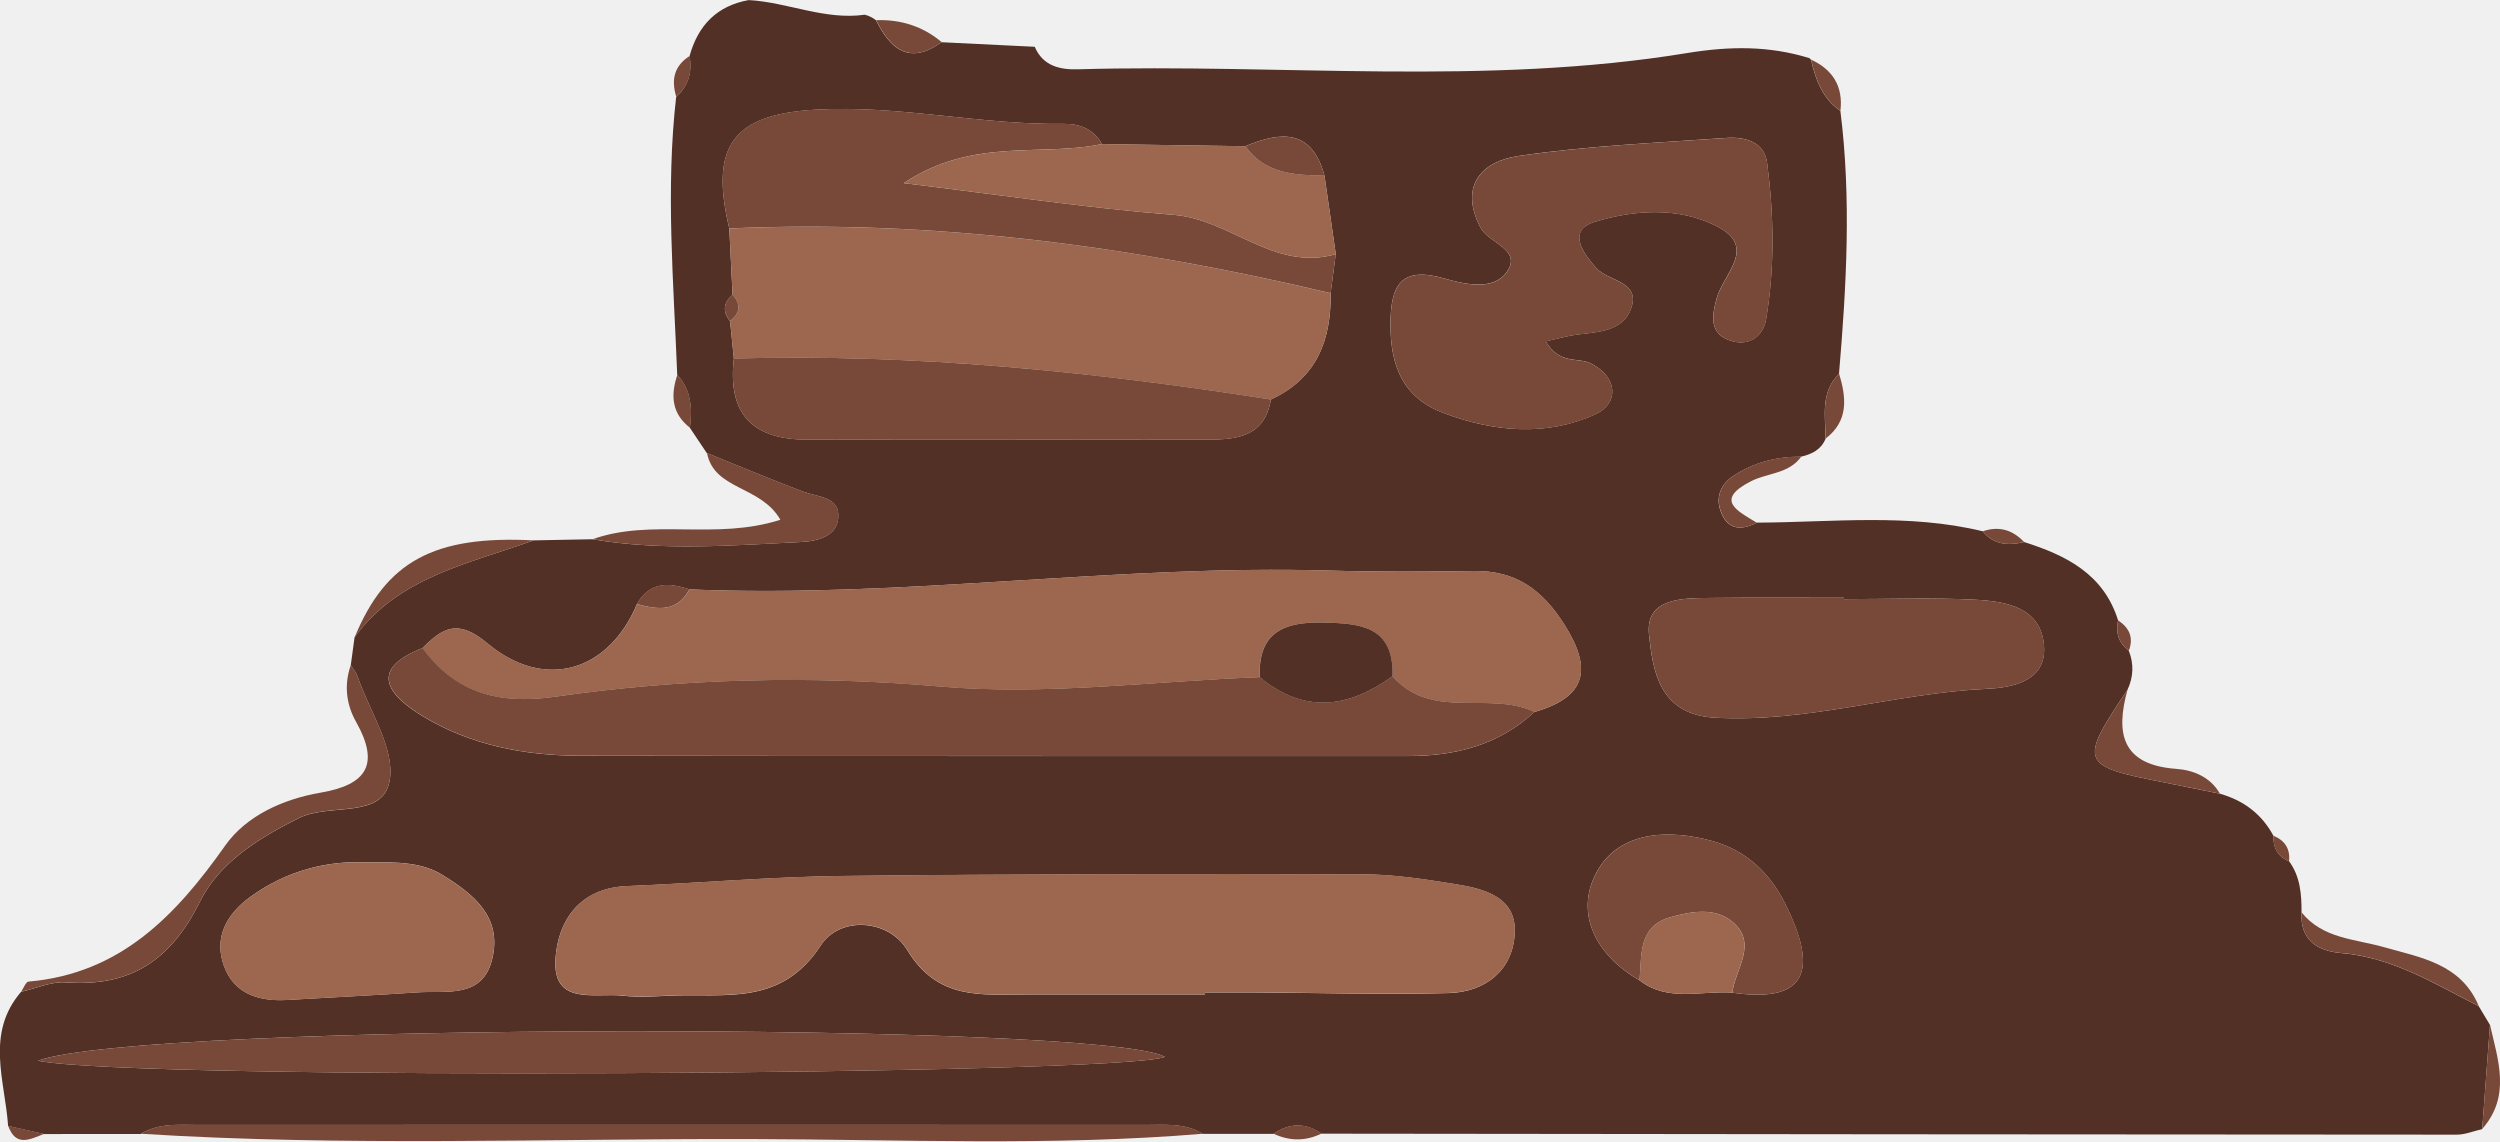
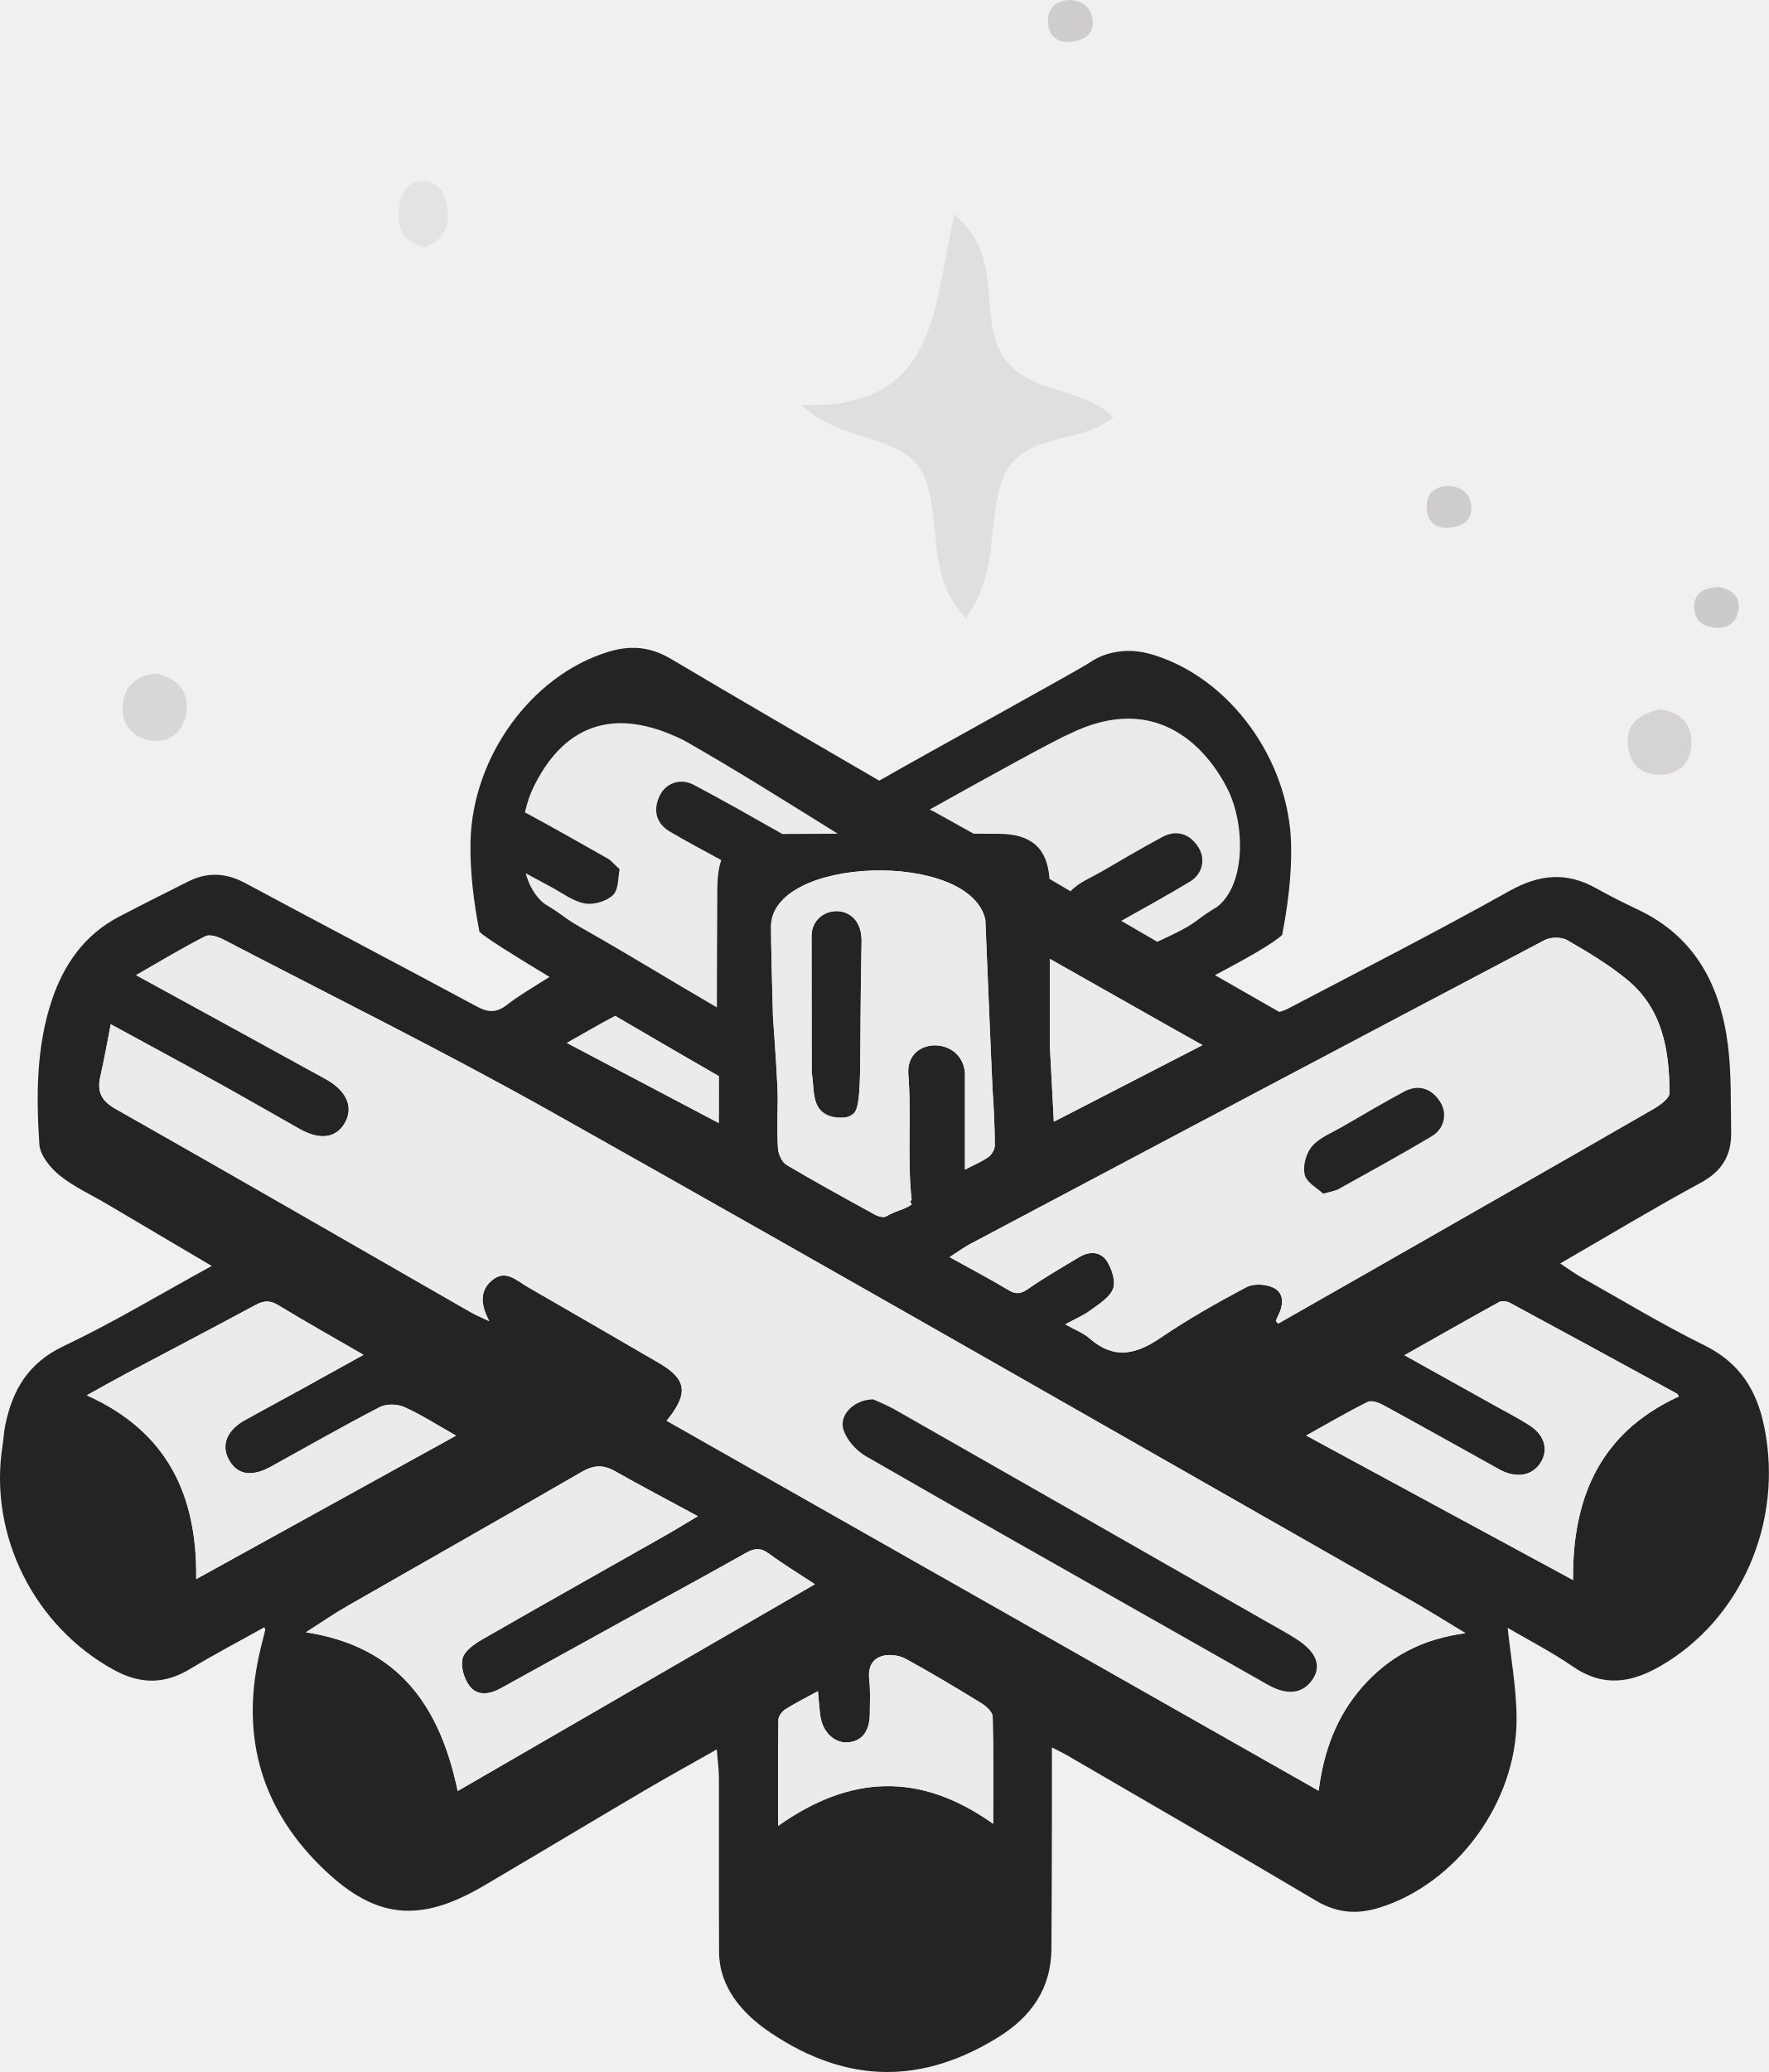
- <svg xmlns="http://www.w3.org/2000/svg" id="Layer_2" data-name="Layer 2" viewBox="0 0 329.77 150.55">
+ <svg xmlns="http://www.w3.org/2000/svg" id="Layer_2" data-name="Layer 2" viewBox="0 0 388.85 455.35">
  <defs>
    <style>
      .cls-1 {
-         fill: #784938;
+         fill: #e4e3e3;
      }

-       .cls-1, .cls-2, .cls-3, .cls-4 {
+       .cls-1, .cls-2, .cls-3, .cls-4, .cls-5, .cls-6, .cls-7, .cls-8, .cls-9, .cls-10, .cls-11 {
        stroke-width: 0px;
      }

      .cls-2 {
-         fill: #df573e;
-       }
- 
-       .cls-3 {
-         fill: #523025;
+         fill: #d5d4d3;
      }

      .cls-4 {
-         fill: #9c674e;
+         fill: none;
+       }
+ 
+       .cls-5 {
+         fill: #dfdfdf;
+       }
+ 
+       .cls-6 {
+         fill: #fff;
+       }
+ 
+       .cls-7 {
+         fill: #cecccd;
+       }
+ 
+       .cls-8 {
+         fill: #cccbcb;
+       }
+ 
+       .cls-9 {
+         fill: #d8d7d7;
+       }
+ 
+       .cls-10 {
+         fill: #ecebeb;
+       }
+ 
+       .cls-11 {
+         fill: #242424;
      }
    </style>
  </defs>
  <g id="Layer_1-2" data-name="Layer 1">
    <g>
-       <path class="cls-3" d="m231.73,68.94c9.95-.04,19.95-1.25,29.81,1.14,1.47,1.83,3.39,1.9,5.46,1.42,5.54,1.75,10.49,4.22,12.39,10.33-.35,1.63.07,2.98,1.42,4.01.68,1.74.61,3.45-.17,5.13-6.44,9.59-6.26,10.06,4.63,12.2,2.52.5,5.04,1.02,7.56,1.53,3.11.88,5.51,2.67,7.05,5.54-.05,1.58.57,2.75,2.08,3.38,1.47,2.02,1.64,4.36,1.63,6.73-.21,3.71,2.15,5.1,5.26,5.37,6.75.57,12.31,4.06,18.11,7,.5.82,1,1.65,1.49,2.48-.35,4.58-.69,9.16-1.03,13.74-1.12.25-2.23.73-3.35.73-49.92-.02-99.83-.07-149.75-.13-2.12-1.46-4.23-1.43-6.33.03-3.11,0-6.21,0-9.32,0-2.36-1.46-5.01-1.18-7.6-1.18-41.64-.02-83.28-.02-124.91,0-2.58,0-5.23-.27-7.6,1.19-4.25,0-8.5,0-12.75.01-1.58-.35-3.16-.71-4.74-1.06-.41-5.99-3.02-12.2,1.71-17.7,1.97-.44,3.97-1.38,5.9-1.24,8.54.62,13.87-2.92,17.72-10.7,2.52-5.09,7.7-8.33,13.05-10.99,4.04-2,11.06.2,11.95-4.92.73-4.21-2.65-9.15-4.24-13.75-.18-.53-.59-.99-.89-1.48.17-1.23.34-2.46.5-3.69,5.84-8.01,15.1-9.69,23.6-12.78,2.59-.05,5.18-.1,7.77-.15,9.12,1.56,18.29.82,27.43.37,2.2-.11,5.1-.71,5.01-3.62-.07-2.37-2.82-2.33-4.66-3.03-4.26-1.61-8.46-3.38-12.69-5.09-.74-1.11-1.49-2.22-2.23-3.33.32-2.54.19-4.97-1.67-6.99-.47-12.22-1.54-24.43-.14-36.65,1.63-1.46,2.13-3.29,1.77-5.4,1.11-4.03,3.59-6.62,7.8-7.38,5.15.29,10.04,2.68,15.32,1.93.54.14,1.03.39,1.47.73,1.92,3.85,4.42,5.94,8.65,2.9,4.1.2,8.19.4,12.29.6,1.09,2.56,3.34,3.04,5.73,2.97,26.78-.76,53.67,2.23,80.31-2.14,5.61-.92,10.82-.98,16.15.67,0,0,.2.2.2.2.62,2.63,1.49,5.12,3.88,6.75,1.46,11.57.8,23.12-.18,34.68-2.47,2.47-1.81,5.58-1.77,8.57-.59,1.45-1.82,2.04-3.23,2.37-3.24-.02-6.29.77-8.98,2.57-1.53,1.03-2.31,2.63-1.68,4.5.85,2.52,2.62,2.77,4.79,1.64Zm-3.23,62c10.66,1.56,10.95-3.8,6.97-11.75-2.02-4.04-5.14-6.98-9.46-8.21-5.86-1.67-12.44-1.37-15.39,4.04-2.98,5.47-.09,11,5.63,14.28,3.76,2.94,8.13,1.34,12.24,1.64ZM164.28,19.29c-6.31-.09-12.61-.19-18.92-.28-1.11-2-2.96-2.7-5.07-2.67-10.95.16-21.71-2.51-32.72-1.87-10.83.63-14,4.72-11.37,15.67.14,2.92.29,5.83.43,8.75-1.23,1.05-1.34,2.21-.33,3.47.17,1.64.33,3.29.5,4.93-.84,7.32,2.45,10.73,9.79,10.7,17.53-.07,35.06,0,52.59,0,3.92,0,7.64-.34,8.46-5.3,6.04-2.76,7.98-7.83,7.88-14.03.23-1.72.45-3.43.68-5.15-.5-3.45-.99-6.89-1.49-10.34-1.66-6.17-5.73-5.86-10.43-3.89Zm-80.26,60.39c-3.72,8.88-12.16,11.51-19.73,5.18-3.93-3.28-5.89-2.03-8.56.63-7.67,2.99-3.96,6.56.02,8.98,6.27,3.81,13.45,5.21,20.76,5.22,36.4.07,72.8.02,109.2.04,6.26,0,11.97-1.44,16.68-5.81,6.82-1.95,7.72-5.59,3.97-11.52-2.9-4.59-6.4-7.14-11.87-7.07-6.33.08-12.67.13-19-.06-28.24-.84-56.31,3.67-84.55,2.48-2.74-.92-5.26-1.02-6.92,1.94Zm74.92,51.49c0-.09,0-.18,0-.26,2.03,0,4.05-.01,6.08,0,8.68.05,17.37.31,26.04.09,4.9-.13,8.54-3.04,8.75-7.97.2-4.76-4.12-5.81-7.91-6.41-3.99-.64-8.03-1.27-12.05-1.28-22.87-.05-45.74-.05-68.61.21-9.53.11-19.05.95-28.58,1.34-6.2.26-9.06,4.55-9.39,9.56-.43,6.34,5.33,4.46,8.99,4.9,2,.24,4.05.08,6.07-.01,7.21-.33,14.69,1.44,19.93-6.62,2.57-3.95,8.97-3.43,11.39.57,4.08,6.74,9.86,5.88,15.83,5.89,7.82,0,15.63,0,23.45,0Zm44.96-86.15c1.77-.39,2.85-.71,3.95-.86,2.86-.39,6.27-.39,7.33-3.54,1.2-3.57-3.03-3.48-4.6-5.24-1.85-2.08-3.89-4.99-.21-6.12,5.16-1.58,10.98-2.01,16.05.56,5.49,2.78.88,6.33.02,9.52-.66,2.41-1,4.78,2,5.65,2.31.67,4.14-.62,4.52-2.87,1.16-6.86,1.04-13.79.13-20.66-.36-2.77-2.96-3.44-5.37-3.27-9.18.66-18.41,1.04-27.48,2.39-4.74.71-7.84,3.91-4.95,9.45,1.09,2.09,5.62,2.89,3.41,5.92-1.75,2.4-5.49,1.56-8.18.78-5.81-1.68-7.1.98-7.11,6.08,0,5.45,1.63,9.64,7.01,11.67,6.68,2.52,13.65,3.12,20.11.12,2.96-1.37,2.98-4.81-.7-6.67-1.69-.85-4.1.23-5.94-2.92ZM5,139.92c12.82,2.64,142.99,1.89,148.65-.51-8.07-4.59-134.69-4.6-148.65.51Zm238.24-60.89c0-.06,0-.12,0-.18-5.79,0-11.58-.05-17.36.02-3.77.04-8.92-.13-8.36,4.92.5,4.56,1.27,10.45,8.69,10.88,12.21.69,23.85-3.25,35.89-3.81,3.02-.14,7.82-.87,7.53-5.55-.31-5.16-4.95-5.98-9.04-6.2-5.77-.3-11.57-.08-17.36-.08ZM48.42,113.76c-5.18-.28-10.67,1.07-15.49,4.61-3.03,2.23-4.73,5.28-3.41,8.98,1.33,3.76,4.63,4.77,8.38,4.55,5.72-.34,11.45-.61,17.16-1,3.86-.26,8.66.89,9.9-4.53,1.26-5.48-2.55-8.46-6.58-10.95-2.79-1.72-6.03-1.71-9.95-1.67Z" />
-       <path class="cls-1" d="m18.57,149.56c2.37-1.46,5.01-1.19,7.6-1.19,41.64-.01,83.28-.01,124.91,0,2.58,0,5.23-.28,7.6,1.18-19.87,1.66-39.78.75-59.66.7-26.81-.07-53.65,1-80.45-.7Z" />
-       <path class="cls-1" d="m46.27,87.74c.3.49.7.95.89,1.48,1.59,4.6,4.98,9.54,4.24,13.75-.89,5.11-7.91,2.91-11.95,4.92-5.35,2.66-10.53,5.9-13.05,10.99-3.85,7.78-9.18,11.32-17.72,10.7-1.93-.14-3.93.8-5.9,1.24.33-.46.62-1.31.98-1.34,12.09-1.05,19.4-8.66,25.95-17.95,2.78-3.94,7.67-6.13,12.57-6.97,6.14-1.05,7.83-3.76,4.69-9.34-1.3-2.3-1.61-4.88-.7-7.48Z" />
-       <path class="cls-1" d="m93.25,59.76c4.23,1.71,8.43,3.47,12.69,5.09,1.83.69,4.59.66,4.66,3.03.08,2.9-2.81,3.51-5.01,3.62-9.14.46-18.31,1.19-27.43-.37,7.77-2.78,16.27.17,24.78-2.57-2.61-4.54-8.73-3.89-9.68-8.8Z" />
-       <path class="cls-1" d="m70.38,71.28c-8.5,3.09-17.77,4.77-23.6,12.78,4.13-10.02,10.48-13.46,23.6-12.78Z" />
-       <path class="cls-1" d="m326.96,132.71c-5.8-2.94-11.36-6.43-18.11-7-3.11-.26-5.47-1.66-5.26-5.37,2.79,3.49,7.05,3.51,10.85,4.59,4.92,1.4,10.2,2.2,12.53,7.78Z" />
-       <path class="cls-1" d="m292.83,104.7c-2.52-.51-5.04-1.04-7.56-1.53-10.89-2.14-11.07-2.61-4.63-12.2-1.61,5.79-.76,9.92,6.43,10.45,2.22.16,4.49,1.05,5.76,3.28Z" />
-       <path class="cls-1" d="m231.73,68.94c-2.17,1.14-3.94.88-4.79-1.64-.63-1.87.14-3.47,1.68-4.5,2.69-1.81,5.73-2.6,8.98-2.57-1.62,2.28-4.42,2.13-6.61,3.24-4.93,2.51-1.75,3.95.74,5.48Z" />
-       <path class="cls-1" d="m327.42,148.92c.34-4.58.69-9.16,1.03-13.74,1.07,4.69,2.78,9.42-1.03,13.74Z" />
-       <path class="cls-1" d="m240.82,57.85c-.04-2.99-.7-6.1,1.77-8.57.96,3.18,1.28,6.22-1.77,8.57Z" />
-       <path class="cls-1" d="m89.35,49.44c1.86,2.02,1.99,4.45,1.67,6.99-2.43-1.88-2.58-4.31-1.67-6.99Z" />
-       <path class="cls-1" d="m168,149.55c2.11-1.46,4.22-1.49,6.33-.03-2.11,1.03-4.22,1.02-6.33.03Z" />
-       <path class="cls-1" d="m242.77,14.61c-2.38-1.62-3.26-4.11-3.88-6.75,2.88,1.34,4.25,3.54,3.88,6.75Z" />
-       <path class="cls-1" d="m267,71.5c-2.07.48-4,.41-5.46-1.42,2.14-.73,3.94-.19,5.46,1.42Z" />
-       <path class="cls-1" d="m1.08,148.51c1.58.35,3.16.71,4.74,1.06-1.82.69-3.72,1.8-4.74-1.06Z" />
-       <path class="cls-1" d="m90.98,7.38c.36,2.11-.14,3.94-1.77,5.4-.69-2.22-.31-4.09,1.77-5.4Z" />
-       <path class="cls-1" d="m280.81,85.84c-1.35-1.03-1.77-2.38-1.42-4.01,1.49.98,2.08,2.27,1.42,4.01Z" />
-       <path class="cls-1" d="m301.95,113.62c-1.51-.63-2.13-1.8-2.08-3.38,1.53.61,2.24,1.73,2.08,3.38Z" />
-       <path class="cls-4" d="m158.94,131.16c-7.82,0-15.63,0-23.45,0-5.97,0-11.75.85-15.83-5.89-2.42-4.01-8.82-4.52-11.39-.57-5.25,8.06-12.72,6.28-19.93,6.62-2.02.09-4.08.25-6.07.01-3.66-.44-9.42,1.44-8.99-4.9.34-5.01,3.19-9.3,9.39-9.56,9.53-.39,19.05-1.24,28.58-1.34,22.87-.26,45.74-.27,68.61-.21,4.02,0,8.06.64,12.05,1.28,3.79.61,8.11,1.65,7.91,6.41-.21,4.93-3.85,7.85-8.75,7.97-8.67.22-17.36-.03-26.04-.09-2.03-.01-4.05,0-6.08,0,0,.09,0,.18,0,.26Z" />
-       <path class="cls-4" d="m55.73,85.48c2.67-2.66,4.64-3.91,8.57-.63,7.57,6.33,16.01,3.7,19.73-5.17,2.7.76,5.29,1.11,6.92-1.94,28.24,1.19,56.32-3.32,84.55-2.48,6.33.19,12.67.15,19,.06,5.47-.07,8.97,2.47,11.87,7.07,3.75,5.94,2.86,9.57-3.97,11.53-5.92-2.84-13.57,1.19-18.72-4.71.19-6.7-4.32-6.99-9.3-7.09-5.11-.1-8.47,1.39-8.21,7.21-14.09.53-28.29,2.44-42.23,1.23-17.1-1.48-33.92-1.07-50.75,1.35-7.32,1.05-13.07-.42-17.48-6.42Z" />
-       <path class="cls-1" d="m183.69,89.2c5.15,5.9,12.8,1.87,18.72,4.71-4.71,4.36-10.42,5.81-16.68,5.81-36.4-.02-72.8.03-109.2-.04-7.31-.01-14.49-1.41-20.76-5.22-3.98-2.42-7.69-5.99-.03-8.98,4.41,6,10.15,7.47,17.47,6.42,16.83-2.42,33.65-2.83,50.75-1.35,13.94,1.21,28.14-.7,42.23-1.23,5.87,4.87,11.7,4.08,17.51-.13Z" />
-       <path class="cls-4" d="m96.8,47.29c-.17-1.64-.33-3.29-.5-4.93,1.35-1.04,1.49-2.2.33-3.47-.14-2.92-.29-5.83-.43-8.75,26.87-1.2,53.24,2.33,79.32,8.54.09,6.21-1.85,11.27-7.88,14.03-23.47-3.69-47.03-6.09-70.84-5.41Z" />
-       <path class="cls-1" d="m203.9,45.02c1.83,3.16,4.25,2.07,5.94,2.92,3.68,1.86,3.66,5.29.7,6.67-6.46,3-13.43,2.39-20.11-.12-5.38-2.03-7.01-6.22-7.01-11.67,0-5.1,1.3-7.76,7.11-6.08,2.69.78,6.43,1.63,8.18-.78,2.21-3.03-2.32-3.83-3.41-5.92-2.89-5.54.21-8.74,4.95-9.45,9.08-1.35,18.31-1.74,27.48-2.39,2.41-.17,5.01.5,5.37,3.27.9,6.87,1.03,13.8-.13,20.66-.38,2.25-2.22,3.55-4.52,2.87-3-.88-2.66-3.24-2-5.65.87-3.19,5.47-6.74-.02-9.52-5.07-2.57-10.89-2.14-16.05-.56-3.68,1.13-1.64,4.04.21,6.12,1.57,1.77,5.8,1.67,4.6,5.24-1.06,3.15-4.47,3.15-7.33,3.54-1.1.15-2.18.47-3.95.86Z" />
-       <path class="cls-1" d="m175.52,38.67c-26.08-6.2-52.44-9.74-79.32-8.54-2.64-10.95.54-15.05,11.36-15.67,11.01-.64,21.77,2.03,32.72,1.87,2.12-.03,3.97.67,5.08,2.67-8.07,1.72-16.97-.94-26.16,5.16,13.04,1.58,24.3,3.29,35.61,4.18,7.5.58,13.3,7.53,21.39,5.18-.23,1.72-.45,3.43-.68,5.15Z" />
-       <path class="cls-1" d="m5,139.92c13.96-5.11,140.58-5.1,148.65-.51-5.67,2.41-135.83,3.15-148.65.51Z" />
-       <path class="cls-1" d="m243.24,79.03c5.79,0,11.59-.23,17.36.08,4.09.22,8.73,1.04,9.04,6.2.28,4.68-4.51,5.41-7.53,5.55-12.05.56-23.69,4.5-35.89,3.81-7.42-.42-8.19-6.31-8.69-10.88-.56-5.05,4.59-4.88,8.36-4.92,5.79-.06,11.58-.02,17.36-.02,0,.06,0,.12,0,.18Z" />
-       <path class="cls-1" d="m96.8,47.29c23.8-.67,47.37,1.72,70.84,5.41-.82,4.96-4.55,5.3-8.46,5.3-17.53,0-35.06-.07-52.59,0-7.34.03-10.62-3.39-9.79-10.7Z" />
-       <path class="cls-4" d="m48.42,113.76c3.93-.04,7.17-.05,9.95,1.67,4.03,2.48,7.84,5.47,6.58,10.95-1.25,5.42-6.05,4.26-9.9,4.53-5.72.39-11.44.66-17.16,1-3.75.22-7.04-.8-8.38-4.55-1.31-3.7.38-6.76,3.41-8.98,4.82-3.54,10.31-4.89,15.49-4.61Z" />
-       <path class="cls-4" d="m176.2,33.52c-8.09,2.35-13.89-4.59-21.39-5.18-11.32-.88-22.57-2.6-35.61-4.18,9.19-6.09,18.09-3.44,26.16-5.16,6.31.09,12.61.18,18.92.28,2.59,3.67,6.5,3.8,10.43,3.89.5,3.45.99,6.89,1.49,10.34Z" />
-       <path class="cls-1" d="m216.26,129.3c-5.73-3.28-8.62-8.81-5.63-14.28,2.95-5.41,9.53-5.71,15.39-4.04,4.31,1.23,7.43,4.17,9.46,8.21,3.98,7.94,3.68,13.3-6.97,11.75.37-3.15,3.45-6.49-.02-9.37-2.32-1.93-5.41-1.34-8.12-.59-4.32,1.2-3.79,5.02-4.1,8.32Z" />
-       <path class="cls-4" d="m216.26,129.3c.31-3.3-.22-7.12,4.1-8.32,2.72-.75,5.8-1.34,8.12.59,3.47,2.88.39,6.22.02,9.37-4.11-.3-8.48,1.29-12.24-1.64Z" />
-       <path class="cls-1" d="m174.71,23.18c-3.93-.09-7.84-.22-10.43-3.89,4.7-1.98,8.77-2.28,10.43,3.89Z" />
-       <path class="cls-1" d="m115.57,2.66c3.25-.11,6.15.8,8.65,2.9-4.23,3.04-6.73.95-8.65-2.9Z" />
-       <path class="cls-1" d="m90.94,77.73c-1.63,3.06-4.22,2.7-6.92,1.94,1.66-2.97,4.18-2.86,6.92-1.94Z" />
-       <path class="cls-1" d="m96.63,38.88c1.16,1.28,1.02,2.43-.33,3.47-1.01-1.26-.9-2.42.33-3.47Z" />
-       <path class="cls-2" d="m154.68,4.73s.07-.03.06-.03c0,0-.06.03-.06.03Z" />
-       <path class="cls-3" d="m183.69,89.2c-5.81,4.21-11.64,5-17.51.13-.26-5.82,3.09-7.31,8.21-7.21,4.98.1,9.49.39,9.3,7.09Z" />
+       <path class="cls-10" d="m145.1,174.72c-1.64,3.23-.92,6.24,2.2,8.06,3.71,2.16,7.48,4.2,11.26,6.24-.59,1.64-.85,3.69-.87,6.19-.06,8.72-.08,17.45-.1,26.18-11.2-6.5-16.88-10.15-30.17-17.72-3.66-2.08-3.22-2.34-7.74-5.06-1.99-1.55-3.35-3.94-4.14-6.72,1.9,1.03,3.81,2.06,5.71,3.09,2.41,1.3,4.75,3.11,7.33,3.57,1.96.35,4.81-.5,6.2-1.88,1.25-1.25,1.06-3.96,1.43-5.64-1.31-1.19-1.87-1.92-2.6-2.34-6.06-3.42-12.09-6.88-18.21-10.16.46-2.09,1.13-4.07,2-5.8,4-8,13-20,33-10,10.97,6.23,22.39,13.41,33.76,20.49-4.06.01-8.12.03-12.18.06-6.47-3.65-12.93-7.35-19.5-10.81-2.94-1.54-6.08-.34-7.38,2.25Z" />
+       <path class="cls-6" d="m189.4,206.73c-.54,26.48.2,35.02-1.49,37.7-.53.83-1.28,1.1-2.36,1.17-.02,0-.04.01-.07,0-.34.05-.7.05-1.08.02-3.68-.07-4.85-2.02-5.32-4.44-.03-.16-.06-.33-.09-.49-.03-.18-.06-.35-.08-.53-.02-.19-.05-.38-.07-.58-.02-.21-.04-.41-.06-.62-.1-1.09-.16-2.2-.35-3.22t-.03-30.01c0-7,11-8,11,1Z" />
+       <path class="cls-10" d="m267.57,199.28c-4.52,2.72-4.03,3.06-7.74,5.06-1.29.69-3.23,1.61-5.42,2.64-2.64-1.53-5.31-3.08-7.94-4.61,5.06-2.81,10.12-5.64,15.09-8.61,2.85-1.7,3.45-5,1.93-7.47-1.9-3.08-4.85-4.04-8.03-2.32-4.49,2.42-8.89,5.01-13.31,7.58-2.34,1.36-5.08,2.4-6.81,4.33-1.63-.96-3.18-1.88-4.64-2.73h0c-.45-6.74-3.98-9.88-11.14-9.91-1.84-.01-3.69-.01-5.53-.02l-8.45-4.71-.26-.14c-.31-.15-.59-.3-.86-.43-.03-.01-.05-.03-.08-.04,11.8-6.61,28.18-15.62,30.47-16.5,20-10,31,4,35,12,3.92,7.83,4,21-2.28,25.88Z" />
+       <path class="cls-5" d="m176.17,89.01c30.59,1.04,28.87-22.16,33.66-41.95,10.75,9.52,5.57,20.96,9.77,29.62,5.08,10.47,17.91,7.6,25.1,15.04-7.74,6.44-21.09,2.68-24.74,14.86-2.78,9.26-.59,19.88-7.72,29.26-8.5-9.04-5.41-20.34-8.56-29.74-3.88-11.6-17.41-7.69-27.5-17.1Z" />
+       <path class="cls-9" d="m34.62,148.03c4.23,1.15,7,3.71,6.38,8.31-.6,4.45-3.72,7.11-8.16,6.34-3.59-.63-6.17-3.49-5.89-7.45.32-4.43,2.98-6.99,7.67-7.19Z" />
+       <path class="cls-1" d="m93.17,54.39c-3.01-1.05-5.75-2.55-5.57-7.52.17-4.63,2.26-7.15,5.71-7.08,3.08.06,4.8,2.79,5.09,6.62.37,4.81-2.11,6.84-5.22,7.98Z" />
+       <path class="cls-2" d="m364.73,155.85c4.25.53,7.1,2.77,7.11,7.38,0,3.92-2.28,6.61-6.14,6.97-4.4.42-7.36-1.73-7.85-6.44-.51-4.96,2.77-6.73,6.87-7.92Z" />
+       <path class="cls-7" d="m234.97,0c2.94.1,4.94,1.54,5.21,4.47.3,3.24-2.08,4.46-4.78,4.72-2.96.29-4.85-1.21-5.01-4.31-.17-3.14,1.64-4.59,4.59-4.89Z" />
+       <path class="cls-8" d="m377.76,128.99c2.86.57,4.93,1.89,4.37,5.21-.41,2.43-2.07,3.8-4.52,3.78-2.98-.02-5.18-1.49-5.2-4.6-.01-3.27,2.49-4.23,5.35-4.4Z" />
+       <path class="cls-11" d="m178.4,205.73q.01,30.01.03,30.01c.19,1.02.25,2.13.35,3.22.02.21.04.41.06.62.02.2.05.39.07.58.02.18.05.35.08.53.03.16.06.33.09.49.47,2.42,1.64,4.37,5.32,4.44.39,0,.75,0,1.08-.02.03.01.05,0,.07,0,1.08-.07,1.83-.34,2.36-1.17,1.69-2.68.95-11.22,1.49-37.7,0-9-11-8-11-1Zm0,0q.01,30.01.03,30.01c.19,1.02.25,2.13.35,3.22.02.21.04.41.06.62.02.2.05.39.07.58.02.18.05.35.08.53.03.16.06.33.09.49.47,2.42,1.64,4.37,5.32,4.44.39,0,.75,0,1.08-.02.03.01.05,0,.07,0,1.08-.07,1.83-.34,2.36-1.17,1.69-2.68.95-11.22,1.49-37.7,0-9-11-8-11-1Z" />
+       <path class="cls-11" d="m387.87,313.79c-1.65-8.29-5.41-14.29-13.23-18.15-9.27-4.57-18.14-9.95-27.16-15.02-1.44-.81-2.78-1.81-4.51-2.96,10.64-6.15,20.67-12.2,30.97-17.78,4.69-2.54,6.71-6.1,6.61-11.13-.13-6.36.09-12.78-.71-19.06-1.65-13.03-7.14-23.8-19.72-29.76-3.15-1.49-6.28-3.05-9.32-4.76-6.5-3.63-12.45-3.01-19,.64-15.99,8.94-32.31,17.28-48.54,25.79-.58.3-1.33.62-2.05.79-2.77-1.57-7.92-4.52-14.13-8.09-.14.08-.29.16-.43.23-.06-.04-.13-.08-.19-.12l.41-.23c.07.04.14.08.21.12,6.42-3.37,12.91-7.01,14.77-8.85,1.2-6.18,2.15-13.18,1.96-20.06-.49-18.4-13.32-36.22-30.17-41.44-1.69-.53-3.3-.83-4.89-.9-.8-.03-1.59,0-2.38.09-2.22.26-4.48.89-6.63,2.34-2.84,1.91-35.03,19.53-46.46,26.08-15.29-8.87-30.57-17.73-45.77-26.75-2.23-1.32-4.41-2.08-6.63-2.34-.79-.09-1.58-.12-2.38-.09-1.59.07-3.2.37-4.89.9-16.85,5.22-29.68,23.04-30.17,41.44-.18,6.88.76,13.88,1.96,20.06,1.24,1.22,7.43,5.11,15.41,9.92-3.33,2.1-6.53,3.93-9.41,6.16-2.38,1.84-4.2,1.62-6.67.29-16.9-9.09-33.9-18-50.81-27.07-4.18-2.25-8.25-2.5-12.46-.4-5.12,2.57-10.24,5.13-15.32,7.79-7.5,3.93-12.04,10.36-14.69,18.17-3.5,10.36-3.49,21.14-2.8,31.85.16,2.39,2.4,5.16,4.44,6.8,3.17,2.56,7,4.29,10.54,6.38,7.38,4.35,14.75,8.72,22.92,13.54-11.51,6.3-21.78,12.51-32.57,17.62-7.81,3.7-11.28,9.71-12.85,17.52-.29,1.46-.36,2.97-.59,4.45-3.04,19.66,7,39.54,24.4,49.13,5.89,3.25,11.21,3.26,16.89-.18,5.31-3.21,10.82-6.09,16.25-9.13.14.31.26.43.24.53-.32,1.31-.66,2.62-.98,3.94-4.51,18.31-.51,34.43,12.91,47.8,11.92,11.88,21.77,12.96,36.14,4.51,11.72-6.9,23.37-13.9,35.09-20.8,5.1-3,10.3-5.87,16.09-9.15.2,2.66.47,4.49.47,6.31.03,12.74-.04,25.48.03,38.21.04,7.7,4.99,13.5,11.33,17.76,17.31,11.62,33.77,11.03,50,1,7.32-4.52,11.66-10.75,11.73-19.42.07-9.61.08-19.22.1-28.84.02-4.95.01-9.89.01-15.46,1.57.82,2.55,1.28,3.47,1.82,18.22,10.6,36.47,21.13,54.6,31.88,4.56,2.7,8.93,3.07,13.9,1.53,16.85-5.22,30.17-23.03,30.17-41.44,0-6.72-1.27-13.43-1.96-20.06,4.54,2.66,9.67,5.29,14.37,8.53,6.58,4.52,12.67,3.63,19.19-.12,17.76-10.23,27.04-31.62,22.89-52.36Zm-48.32-107.19c1.33-.7,3.71-.72,4.98.02,4.61,2.67,9.26,5.43,13.34,8.84,7.64,6.38,9.1,15.45,9.13,24.75,0,1.2-2.16,2.72-3.62,3.56-20.74,11.94-41.52,23.79-62.3,35.66-6.7,3.82-13.4,7.63-20.1,11.45-.18-.19-.35-.37-.53-.56.18-.42.34-.86.55-1.27,1.15-2.24,1.32-4.79-.91-5.98-1.64-.87-4.46-1.05-6.05-.22-6.49,3.43-12.92,7.08-18.99,11.2-5.38,3.66-10.22,4.74-15.5.11-1.36-1.2-3.18-1.88-5.38-3.12,2.17-1.19,3.99-1.94,5.52-3.08,1.86-1.37,4.23-2.79,4.98-4.73.64-1.64-.26-4.35-1.33-6.05-1.32-2.1-3.77-2.29-5.99-.97-3.85,2.29-7.74,4.55-11.42,7.09-1.58,1.09-2.63,1.19-4.26.2-4.04-2.43-8.23-4.62-12.93-7.23,1.79-1.14,3.12-2.14,4.57-2.91,42.06-22.3,84.12-44.59,126.24-66.76Zm-108.77,23.23c0-6.37,0-12.74,0-19.11,6.82,3.87,14.49,8.23,21.14,12,.9.52,1.77,1.02,2.63,1.5.52.3,1.03.59,1.53.87.04.03.09.05.13.07,2.55,1.39,5.18,2.89,8.13,4.52-.03.02-.06.03-.09.05-10.66,5.49-20.71,10.66-31.15,16.04-.48.24-.96.49-1.44.74l-.88-16.68Zm4.07-68.43c20-10,31,4,35,12,3.92,7.83,4,21-2.28,25.88-4.52,2.72-4.03,3.06-7.74,5.06-1.29.69-3.23,1.61-5.42,2.64-2.64-1.53-5.31-3.08-7.94-4.61,5.06-2.81,10.12-5.64,15.09-8.61,2.85-1.7,3.45-5,1.93-7.47-1.9-3.08-4.85-4.04-8.03-2.32-4.49,2.42-8.89,5.01-13.31,7.58-2.34,1.36-5.08,2.4-6.81,4.33-1.63-.96-3.18-1.88-4.64-2.73h0c-.45-6.74-3.98-9.88-11.14-9.91-1.84-.01-3.69-.01-5.53-.02l-8.45-4.71-.26-.14c-.31-.15-.59-.3-.86-.43-.03-.01-.05-.03-.08-.04,11.8-6.61,28.18-15.62,30.47-16.5Zm-18.25,40.7c.42,9.96,1.39,33.7,1.59,37.38.01.1.01.21.02.32.27,3.96.46,7.93.47,11.9.01.87-.66,2.04-1.39,2.56-1.47,1.05-3.2,1.75-5.17,2.78v-21.31c-.72-8-12.72-8-12.47,0,.75,9-.25,19,.75,28-.11.07-.22.15-.33.22.1.26.21.52.33.78-2.1,1.35-2.95,1.08-5.6,2.59-.56.32-1.7.03-2.38-.33-3.71-2.04-7.43-4.07-11.12-6.15-2.82-1.58-5.62-3.19-8.4-4.84-1.01-.6-1.79-2.32-1.88-3.58-.02-.36-.04-.72-.06-1.08-.15-3.24-.02-6.51,0-9.76v-.18c0-3.1-.59-11.66-1.04-17.83v-.02c-.23-8.1-.43-16-.43-19.84-.09-15.6,43.74-16.92,47.11-1.61Zm-96.92-3.49c-1.99-1.55-3.35-3.94-4.14-6.72,1.9,1.03,3.81,2.06,5.71,3.09,2.41,1.3,4.75,3.11,7.33,3.57,1.96.35,4.81-.5,6.2-1.88,1.25-1.25,1.06-3.96,1.43-5.64-1.31-1.19-1.87-1.92-2.6-2.34-6.06-3.42-12.09-6.88-18.21-10.16.46-2.09,1.13-4.07,2-5.8,4-8,13-20,33-10,10.97,6.23,22.39,13.41,33.76,20.49-4.06.01-8.12.03-12.18.06-6.47-3.65-12.93-7.35-19.5-10.81-2.94-1.54-6.08-.34-7.38,2.25-1.64,3.23-.92,6.24,2.2,8.06,3.71,2.16,7.48,4.2,11.26,6.24-.59,1.64-.85,3.69-.87,6.19-.06,8.72-.08,17.45-.1,26.18-11.2-6.5-16.88-10.15-30.17-17.72-3.66-2.08-3.22-2.34-7.74-5.06Zm38.34,40.83c0,2.36-.02,4.79-.02,7.36-11.45-6.04-22.14-11.67-33.39-17.6,3.9-2.2,7.24-4.16,10.62-5.94,4.9,2.87,9.8,5.73,14.19,8.27,3.21,1.86,6.14,3.55,8.59,4.96.01.97.01,1.95.01,2.95Zm-114.89,107.59c.25-18.64-6.47-32.51-24.06-40.39,3.02-1.66,5.68-3.18,8.38-4.62,9.57-5.08,19.18-10.09,28.71-15.23,1.84-1,3.22-1.06,5.07.07,5.94,3.63,12.01,7.02,18.68,10.88-4.76,2.64-9.02,5.01-13.29,7.36-4.25,2.34-8.53,4.64-12.77,6.99-3.93,2.18-5.26,5.39-3.61,8.56,1.79,3.45,5,4.04,9.32,1.66,7.96-4.39,15.86-8.91,23.93-13.09,1.44-.74,3.85-.69,5.37-.01,3.79,1.71,7.32,3.99,11.39,6.29-19.29,10.65-37.98,20.96-57.12,31.53Zm57.48,46.57c-3.84-18.45-12.83-31.73-33.36-34.88,3.34-2.13,6.13-4.07,9.08-5.76,17.19-9.85,34.44-19.6,51.59-29.52,2.6-1.5,4.7-1.59,7.26-.14,5.84,3.31,11.8,6.42,18.22,9.9-2.72,1.62-5.01,3.04-7.36,4.37-13.33,7.56-26.7,15.05-39.98,22.69-1.74,1-3.91,2.49-4.36,4.16-.48,1.8.3,4.46,1.48,6.05,1.69,2.29,4.41,1.92,6.8.61,9.93-5.47,19.85-10.96,29.78-16.44,8.08-4.45,16.19-8.84,24.22-13.37,1.87-1.06,3.26-1.17,5.06.17,3.08,2.27,6.36,4.26,10.1,6.72-26.52,15.35-52.43,30.34-78.53,45.44Zm117.72,7.21c-15.99-11.36-31.27-10.87-47.29.46,0-8.2-.04-15.76.07-23.32.01-.79.8-1.84,1.52-2.3,2.18-1.38,4.51-2.54,7.17-3.99.2,2.04.3,3.71.52,5.37.47,3.58,3.09,6.09,6.04,5.88,3.13-.23,4.83-2.42,4.85-6.36.02-2.5.14-5.01-.13-7.48-.3-2.65.63-4.59,3.06-5.19,1.52-.37,3.56-.09,4.94.66,5.68,3.1,11.24,6.44,16.75,9.83,1.03.64,2.36,1.89,2.39,2.89.19,7.66.11,15.34.11,23.55Zm81.16-30.12c-5.71,6.49-8.51,14.2-9.62,22.85-47.94-27.2-95.57-54.22-143.33-81.31,4.97-6.11,4.39-9.16-1.78-12.75-9.59-5.57-19.18-11.14-28.8-16.67-2.39-1.37-4.8-3.92-7.75-1.49-2.76,2.27-2.62,5.33-.65,9.03-1.82-.87-2.93-1.31-3.95-1.89-26.06-14.95-52.08-29.97-78.22-44.77-3.23-1.83-4.08-3.86-3.32-7.19.83-3.58,1.45-7.2,2.28-11.41,8.48,4.63,16.24,8.81,23.95,13.08,5.89,3.26,11.72,6.64,17.58,9.94,4.54,2.56,8.16,1.99,10.04-1.54,1.79-3.36.24-6.9-4.31-9.41-12.33-6.8-24.69-13.54-37.04-20.31-1.27-.69-2.54-1.39-4.66-2.55,5.54-3.16,10.29-6.05,15.23-8.55,1-.51,2.89.15,4.11.79,24.11,12.56,48.5,24.61,72.18,37.92,63.16,35.5,126.01,71.54,188.97,107.39,3.66,2.08,7.22,4.34,11.74,7.06-9.64,1.29-16.86,5.21-22.65,11.78Zm69.54-63.79c-.38.17-.75.35-1.12.54-.24.11-.47.22-.7.34-.24.12-.48.24-.71.37-.18.09-.37.19-.55.3-.35.18-.69.38-1.03.58-.3.17-.6.35-.89.53-.93.57-1.82,1.17-2.67,1.79-1.5,1.08-2.88,2.24-4.15,3.48-.7.68-1.38,1.4-2.01,2.13-.25.28-.48.57-.7.85-.16.18-.3.36-.43.54-.25.31-.49.62-.72.94-.26.36-.52.73-.77,1.11-.18.27-.36.55-.53.83-.07.1-.13.2-.19.3-.16.26-.31.52-.46.78-.02.02-.03.03-.03.05-.15.25-.29.5-.43.76-.67,1.24-1.27,2.52-1.8,3.84-.13.3-.24.6-.35.9-.21.55-.41,1.11-.59,1.68-.15.45-.28.89-.41,1.35-.11.38-.22.77-.32,1.16-.03.09-.05.18-.07.28-.12.46-.23.93-.33,1.4-.02.08-.04.16-.06.25-.09.43-.18.87-.26,1.31-.08.43-.15.86-.22,1.3-.28,1.69-.47,3.42-.58,5.2-.07.99-.12,1.98-.14,3-.02.8-.03,1.62-.02,2.44-19.54-10.57-38.73-20.96-58.66-31.75,4.91-2.72,9.14-5.21,13.52-7.39.82-.41,2.38.13,3.36.66,7.98,4.35,15.91,8.8,23.86,13.21.98.55,1.94,1.15,2.98,1.56,3.47,1.35,6.57.35,8.07-2.52,1.4-2.68.51-5.65-2.58-7.68-2.49-1.63-5.17-2.98-7.78-4.44-6.38-3.56-12.77-7.11-19.83-11.05,7.36-4.15,14.04-7.96,20.78-11.67.6-.33,1.73-.22,2.37.13,12.28,6.62,24.52,13.3,36.76,19.99.02.01.05.03.07.05s.03.04.05.06c.08.09.13.21.19.33.03.06.06.12.09.17h-.01Z" />
+       <path class="cls-10" d="m310.4,351.85c-62.96-35.85-125.81-71.89-188.97-107.39-23.68-13.31-48.07-25.36-72.18-37.92-1.22-.64-3.11-1.3-4.11-.79-4.94,2.5-9.69,5.39-15.23,8.55,2.12,1.16,3.39,1.86,4.66,2.55,12.35,6.77,24.71,13.51,37.04,20.31,4.55,2.51,6.1,6.05,4.31,9.41-1.88,3.53-5.5,4.1-10.04,1.54-5.86-3.3-11.69-6.68-17.58-9.94-7.71-4.27-15.47-8.45-23.95-13.08-.83,4.21-1.45,7.83-2.28,11.41-.76,3.33.09,5.36,3.32,7.19,26.14,14.8,52.16,29.82,78.22,44.77,1.02.58,2.13,1.02,3.95,1.89-1.97-3.7-2.11-6.76.65-9.03,2.95-2.43,5.36.12,7.75,1.49,9.62,5.53,19.21,11.1,28.8,16.67,6.17,3.59,6.75,6.64,1.78,12.75,47.76,27.09,95.39,54.11,143.33,81.31,1.11-8.65,3.91-16.36,9.62-22.85,5.79-6.57,13.01-10.49,22.65-11.78-4.52-2.72-8.08-4.98-11.74-7.06Zm-21.76,17.04c-2.1,3.31-5.56,3.83-9.88,1.39-7.72-4.35-15.4-8.74-23.11-13.11-21.8-12.36-43.64-24.64-65.36-37.16-2.12-1.23-4.25-3.62-4.92-5.9-.96-3.29,2.51-6.57,6.61-6.57,1.27.6,3.13,1.33,4.84,2.31,26.97,15.36,53.91,30.75,80.87,46.14,2.38,1.36,4.8,2.66,7.12,4.12,4.43,2.78,5.71,5.81,3.83,8.78Z" />
+       <path class="cls-10" d="m357.87,215.46c-4.08-3.41-8.73-6.17-13.34-8.84-1.27-.74-3.65-.72-4.98-.02-42.12,22.17-84.18,44.46-126.24,66.76-1.45.77-2.78,1.77-4.57,2.91,4.7,2.61,8.89,4.8,12.93,7.23,1.63.99,2.68.89,4.26-.2,3.68-2.54,7.57-4.8,11.42-7.09,2.22-1.32,4.67-1.13,5.99.97,1.07,1.7,1.97,4.41,1.33,6.05-.75,1.94-3.12,3.36-4.98,4.73-1.53,1.14-3.35,1.89-5.52,3.08,2.2,1.24,4.02,1.92,5.38,3.12,5.28,4.63,10.12,3.55,15.5-.11,6.07-4.12,12.5-7.77,18.99-11.2,1.59-.83,4.41-.65,6.05.22,2.23,1.19,2.06,3.74.91,5.98-.21.41-.37.85-.55,1.27.18.19.35.37.53.56,6.7-3.82,13.4-7.63,20.1-11.45,20.78-11.87,41.56-23.72,62.3-35.66,1.46-.84,3.62-2.36,3.62-3.56-.03-9.3-1.49-18.37-9.13-24.75Zm-43.16,34.26c-6.74,4.02-13.63,7.78-20.49,11.6-.74.41-1.65.51-3.35,1-.18-.17-.39-.35-.62-.53-1.29-1.04-3.09-2.16-3.44-3.63-.42-1.73.18-4.26,1.28-5.82.11-.16.23-.31.35-.45,1.73-1.96,4.5-3.01,6.86-4.39,4.42-2.56,8.82-5.16,13.32-7.58,3.18-1.71,6.12-.75,8.02,2.33,1.53,2.46.92,5.77-1.93,7.47Z" />
+       <path class="cls-10" d="m179.14,348.16c-26.52,15.35-52.43,30.34-78.53,45.44-3.84-18.45-12.83-31.73-33.36-34.88,3.34-2.13,6.13-4.07,9.08-5.76,17.19-9.85,34.44-19.6,51.59-29.52,2.6-1.5,4.7-1.59,7.26-.14,5.84,3.31,11.8,6.42,18.22,9.9-2.72,1.62-5.01,3.04-7.36,4.37-13.33,7.56-26.7,15.05-39.98,22.69-1.74,1-3.91,2.49-4.36,4.16-.48,1.8.3,4.46,1.48,6.05,1.69,2.29,4.41,1.92,6.8.61,9.93-5.47,19.85-10.96,29.78-16.44,8.08-4.45,16.19-8.84,24.22-13.37,1.87-1.06,3.26-1.17,5.06.17,3.08,2.27,6.36,4.26,10.1,6.72Z" />
+       <path class="cls-10" d="m369.03,306.9c-.38.17-.75.35-1.12.54-.24.11-.47.22-.7.34-.24.12-.48.24-.71.37-.18.09-.37.19-.55.3-.35.18-.69.38-1.03.58-.3.17-.6.35-.89.53-.93.57-1.82,1.16-2.67,1.79-1.5,1.08-2.88,2.24-4.15,3.48-.7.68-1.38,1.4-2.01,2.13-.25.28-.48.57-.7.85-.16.18-.3.36-.43.54-.25.31-.49.62-.72.94-.26.36-.52.73-.77,1.11-.18.27-.36.55-.53.83-.07.1-.13.2-.19.3-.16.26-.32.52-.46.78-.02.02-.03.03-.03.05-.15.25-.29.5-.43.76-.67,1.24-1.27,2.52-1.8,3.84-.13.3-.24.6-.35.9-.21.55-.41,1.11-.59,1.68-.15.45-.28.89-.41,1.35-.11.38-.22.77-.32,1.16-.03.09-.05.18-.07.28-.12.46-.23.93-.33,1.4-.02.08-.04.16-.06.25-.09.43-.18.87-.26,1.31-.08.43-.15.86-.22,1.3-.28,1.69-.47,3.42-.58,5.2-.07.99-.12,1.98-.14,3-.02.8-.03,1.62-.02,2.44-19.54-10.57-38.73-20.96-58.66-31.75,4.91-2.72,9.14-5.21,13.52-7.39.82-.41,2.38.13,3.36.66,7.98,4.35,15.91,8.8,23.86,13.21.98.55,1.94,1.15,2.98,1.56,3.47,1.35,6.57.35,8.07-2.52,1.4-2.68.51-5.65-2.58-7.68-2.49-1.63-5.17-2.98-7.78-4.44-6.38-3.56-12.77-7.11-19.83-11.05,7.36-4.15,14.04-7.96,20.78-11.67.6-.33,1.73-.22,2.37.13,12.28,6.62,24.52,13.3,36.76,19.99.02.01.05.03.07.05s.03.04.05.06c.08.09.13.21.19.33.02.07.05.13.08.18Z" />
+       <path class="cls-10" d="m43.13,347.03c.25-18.64-6.47-32.51-24.06-40.39,3.02-1.66,5.68-3.18,8.38-4.62,9.57-5.08,19.18-10.09,28.71-15.23,1.84-1,3.22-1.06,5.07.07,5.94,3.63,12.01,7.02,18.68,10.88-4.76,2.64-9.02,5.01-13.29,7.36-4.25,2.34-8.53,4.64-12.77,6.99-3.93,2.18-5.26,5.39-3.61,8.56,1.79,3.45,5,4.04,9.32,1.66,7.96-4.39,15.86-8.91,23.93-13.09,1.44-.74,3.85-.69,5.37-.01,3.79,1.71,7.32,3.99,11.39,6.29-19.29,10.65-37.98,20.96-57.12,31.53Z" />
+       <path class="cls-10" d="m218.33,400.81c-15.99-11.36-31.27-10.87-47.29.46,0-8.2-.04-15.76.07-23.32.01-.79.8-1.84,1.52-2.3,2.18-1.38,4.51-2.54,7.17-3.99.2,2.04.3,3.71.52,5.37.47,3.58,3.09,6.09,6.04,5.88,3.13-.23,4.83-2.42,4.85-6.36.02-2.5.14-5.01-.13-7.48-.3-2.65.63-4.59,3.06-5.19,1.52-.37,3.56-.09,4.94.66,5.68,3.1,11.24,6.44,16.75,9.83,1.03.64,2.36,1.89,2.39,2.89.19,7.66.11,15.34.11,23.55Z" />
+       <path class="cls-6" d="m184.4,245.62c-3.68-.07-4.85-2.02-5.32-4.44.51,2.29,1.71,4.14,5.32,4.44Z" />
+       <path class="cls-6" d="m187.91,244.43c-.53.83-1.28,1.1-2.36,1.17.93-.12,1.7-.5,2.36-1.17Z" />
+       <path class="cls-10" d="m158.02,239.44c0,2.36-.02,4.79-.02,7.36-11.45-6.04-22.14-11.67-33.39-17.6,3.9-2.2,7.24-4.16,10.62-5.94,4.9,2.87,9.8,5.73,14.19,8.27,3.21,1.86,6.14,3.55,8.59,4.96.01.97.01,1.95.01,2.95Z" />
+       <path class="cls-11" d="m191.98,307.53c1.28.6,3.13,1.34,4.84,2.31,26.97,15.36,53.92,30.75,80.87,46.14,2.38,1.36,4.8,2.66,7.12,4.12,4.44,2.79,5.71,5.82,3.84,8.78-2.1,3.31-5.56,3.83-9.88,1.4-7.71-4.35-15.4-8.75-23.1-13.11-21.8-12.36-43.65-24.65-65.36-37.17-2.12-1.22-4.25-3.62-4.92-5.89-.96-3.29,2.51-6.58,6.6-6.58Z" />
+       <path class="cls-11" d="m314.71,249.72c-6.74,4.02-13.63,7.78-20.49,11.6-.74.41-1.65.51-3.35,1-.18-.17-.39-.35-.62-.53-1.29-1.04-3.09-2.16-3.44-3.63-.42-1.73.18-4.26,1.28-5.82.11-.16.23-.31.35-.45,1.73-1.96,4.5-3.01,6.86-4.39,4.42-2.56,8.82-5.16,13.32-7.58,3.18-1.71,6.12-.75,8.02,2.33,1.53,2.46.92,5.77-1.93,7.47Z" />
+       <line class="cls-4" x1="121.12" y1="214.51" x2="119.4" y2="213.73" />
+       <path class="cls-10" d="m218.21,239.8c-.01-.11-.01-.22-.02-.32-.2-3.68-1.17-27.42-1.59-37.38-3.37-15.31-47.2-13.99-47.11,1.61,0,3.84.2,11.74.43,19.84v.02c.45,6.17,1.04,14.73,1.04,17.83v.18c-.02,3.25-.15,6.52,0,9.76.02.36.04.72.06,1.08.09,1.26.87,2.98,1.88,3.58,2.78,1.65,5.58,3.26,8.4,4.84,3.69,2.08,7.41,4.11,11.12,6.15.68.36,1.82.65,2.38.33,2.65-1.51,3.5-1.24,5.6-2.59-.12-.26-.23-.52-.33-.78.11-.07.22-.15.33-.22-1-9,0-19-.75-28-.25-8,11.75-8,12.47,0v21.31c1.97-1.03,3.7-1.73,5.17-2.78.73-.52,1.4-1.69,1.39-2.56-.01-3.97-.2-7.94-.47-11.9Zm-30.3,4.63c-.53.83-1.28,1.1-2.36,1.17-.02,0-.04.01-.07,0-.34.05-.7.05-1.08.02-3.68-.07-4.85-2.02-5.32-4.44-.03-.16-.06-.33-.09-.49-.03-.18-.06-.35-.08-.53-.02-.19-.05-.38-.07-.58-.02-.21-.04-.41-.06-.62-.1-1.09-.16-2.2-.35-3.22t-.03-30.01c0-7,11-8,11,1-.54,26.48.2,35.02-1.49,37.7Z" />
+       <line class="cls-4" x1="269.4" y1="212.73" x2="266.87" y2="214.18" />
+       <path class="cls-10" d="m264.34,229.68s-.06.03-.09.05c-10.66,5.49-20.71,10.66-31.15,16.04-.48.24-.96.49-1.44.74l-.88-16.68c0-6.37,0-12.74,0-19.11l33.56,18.96Z" />
+       <path class="cls-3" d="m267.08,214.3c-.14.08-.29.16-.43.23-.06-.04-.13-.08-.19-.12l.41-.23c.07.04.14.08.21.12Z" />
+       <path class="cls-7" d="m318.2,106.77c2.94.1,4.94,1.54,5.21,4.47.3,3.24-2.08,4.46-4.78,4.72-2.96.29-4.85-1.21-5.01-4.31-.17-3.14,1.64-4.59,4.59-4.89Z" />
+       <path class="cls-3" d="m267.08,214.3c-.14.08-.29.16-.43.23-.06-.04-.13-.08-.19-.12l.41-.23c.07.04.14.08.21.12Z" />
    </g>
  </g>
</svg>
